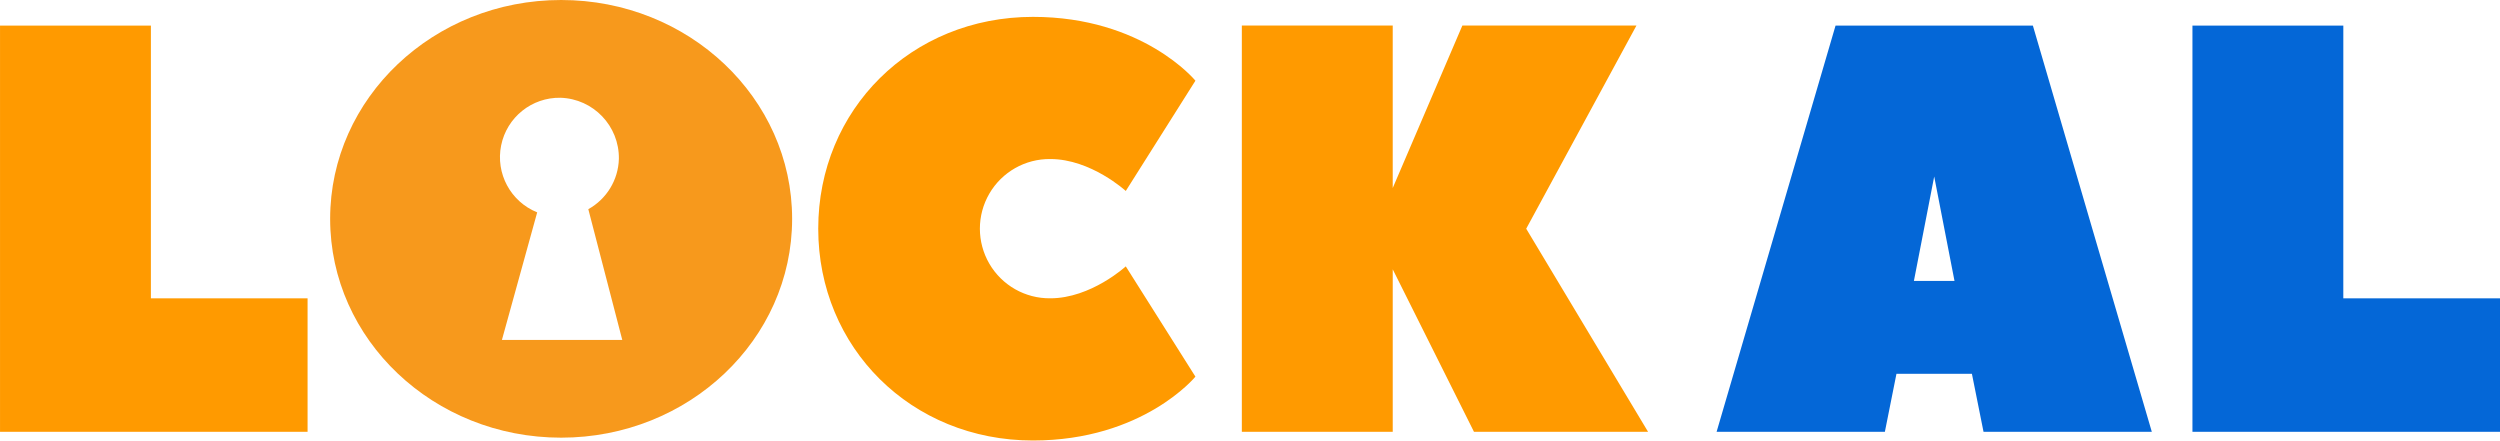
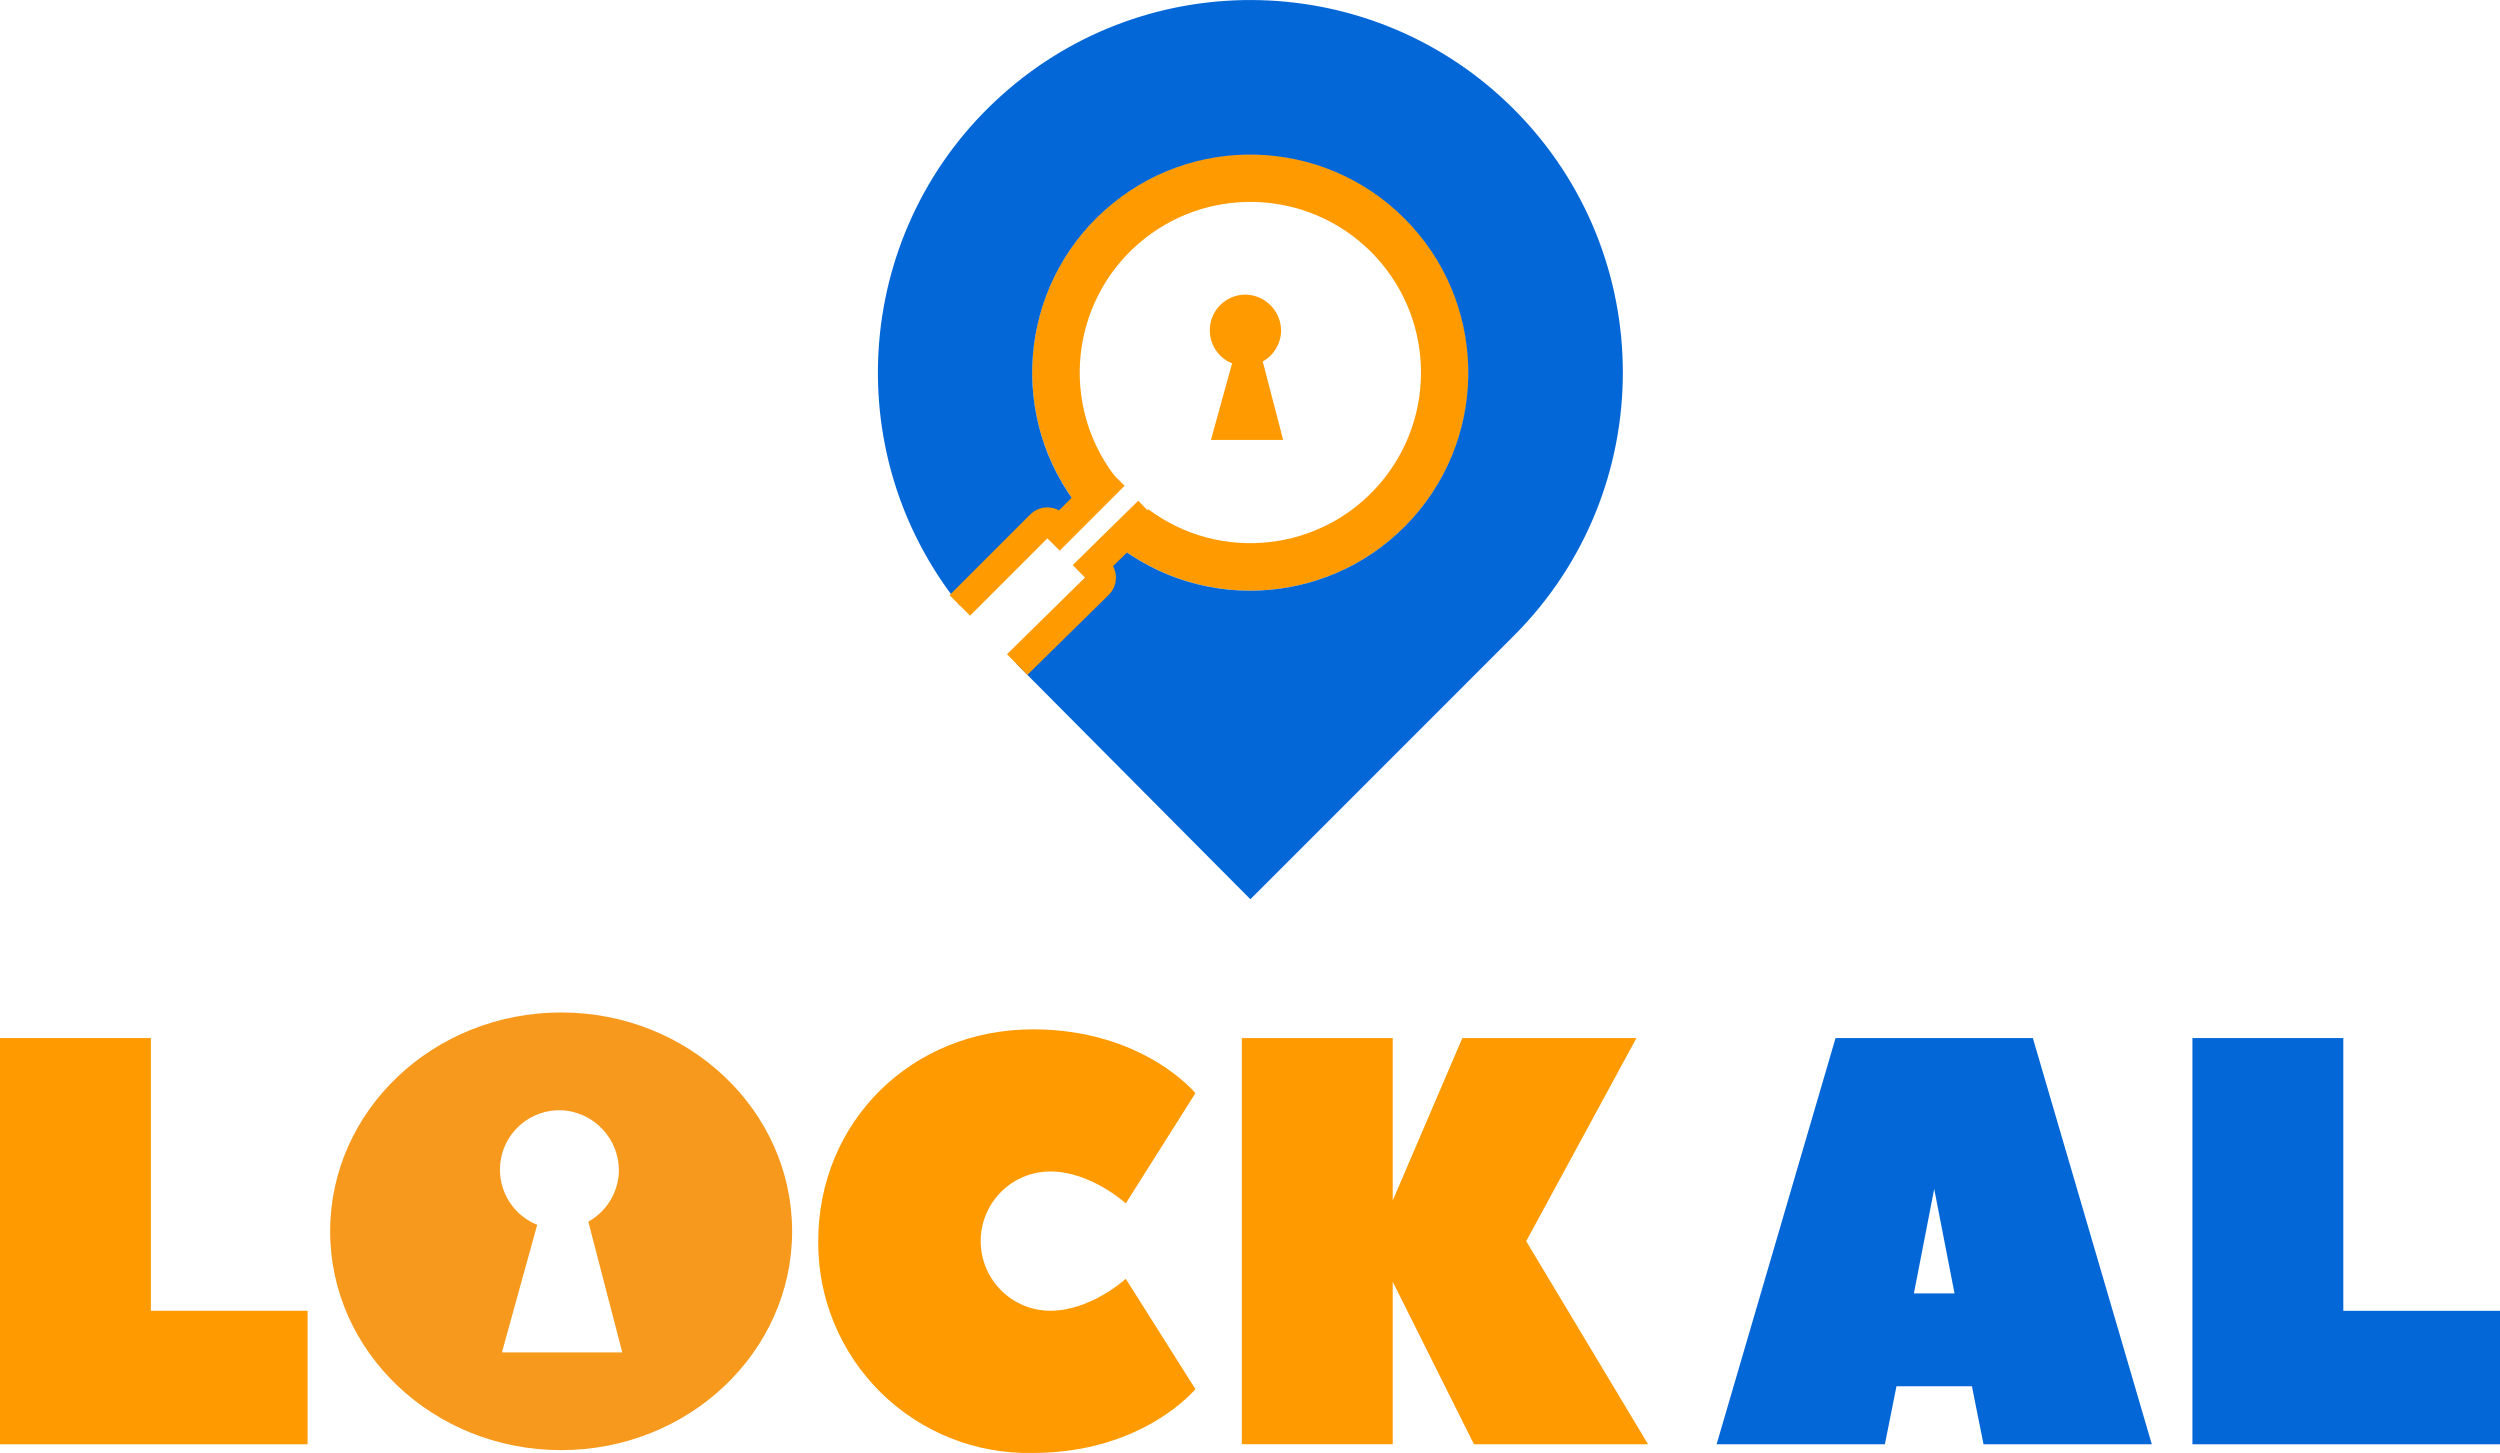
- <svg xmlns="http://www.w3.org/2000/svg" width="260.928" height="45.976" viewBox="0 0 260.928 45.976">
+ <svg xmlns="http://www.w3.org/2000/svg" width="241.459" height="140.334" viewBox="0 0 241.459 140.334">
  <defs>
-     <style>.a{isolation:isolate;}.b{fill:#ff9a00;}.c{fill:#0467d7;}.d{fill:#f7991c;}</style>
+     <style>.a{fill:#ff9a00;}.b{fill:#0467d7;}.c{fill:none;stroke:#ff9a00;stroke-miterlimit:10;stroke-width:2.802px;}.d{fill:#f7991c;}</style>
  </defs>
-   <g class="a" transform="translate(-1315.57 -290.78)">
-     <path class="b" d="M545.318,644.057h16.354v13.932h-32.1v-42.4h15.748Z" transform="translate(786 -322.139)" />
-     <path class="b" d="M833.649,612.59c11.509,0,16.958,6.661,16.958,6.661l-7.268,11.509s-3.635-3.332-7.874-3.332a7.268,7.268,0,1,0,0,14.535c4.242,0,7.874-3.332,7.874-3.332l7.268,11.509s-5.451,6.664-16.958,6.664c-12.719,0-22.409-9.69-22.409-22.109S820.93,612.59,833.649,612.59Z" transform="translate(589.73 -320.049)" />
-     <path class="b" d="M986.74,636.789l12.719,21.2h-18.17l-8.48-16.961v16.958H957.06v-42.4h15.748v16.958l7.268-16.958h18.17Z" transform="translate(488.122 -322.139)" />
-     <g transform="translate(1494.733 293.451)">
-       <path class="c" d="M1165.914,657.989H1148.35l-1.213-6.058h-7.874l-1.21,6.058H1120.49l12.416-42.4H1153.5C1153.559,615.833,1165.914,657.989,1165.914,657.989Zm-20.593-15.748-2.119-10.9-2.119,10.9Z" transform="translate(-1120.49 -615.59)" />
-       <path class="c" d="M1300.038,644.057h16.354v13.932h-32.1v-42.4h15.748Z" transform="translate(-1234.627 -615.59)" />
+   <g transform="translate(-529.57 -258.248)">
+     <g transform="translate(614.36 258.247)">
+       <path class="a" d="M927.029,332.409a21.079,21.079,0,1,0-37.49,13.229l3.269-3.271a16.481,16.481,0,1,1,3.291,3.266l-3.339,3.221a21.081,21.081,0,0,0,34.269-16.444Z" transform="translate(-869.973 -296.437)" />
+       <g transform="translate(32.051 28.456)">
+         <path class="a" d="M952.9,363.218a3.439,3.439,0,0,1-1.77,2.909l1.97,7.575h-6.975l2.045-7.393a3.446,3.446,0,0,1,1.349-6.641A3.5,3.5,0,0,1,952.9,363.218Z" transform="translate(-946.01 -359.668)" />
+       </g>
+       <path class="b" d="M893.188,268.784a35.976,35.976,0,0,0-53.508,47.941.041.041,0,0,1,.008.011l7.786-7.805a.94.94,0,0,1,1.33,0l.528.525,2.006-2.006a21.06,21.06,0,1,1,3.221,3.215l-2.048,1.975.527.525a.94.94,0,0,1,0,1.33l-7.923,7.831L867.752,345.1l25.437-25.439A35.973,35.973,0,0,0,893.188,268.784Z" transform="translate(-831.776 -258.247)" />
+       <g transform="translate(7.908 45.927)">
+         <path class="c" d="M859.96,434.49l7.794-7.794a.888.888,0,0,1,.659-.281.929.929,0,0,1,.671.281l.527.525,5.275-5.28" transform="translate(-859.96 -421.94)" />
+         <path class="c" d="M879.72,449.02l7.859-7.73a.891.891,0,0,0,.286-.657.942.942,0,0,0-.275-.673l-.522-.53,5.323-5.23" transform="translate(-874.176 -430.76)" />
+       </g>
    </g>
-     <path class="d" d="M667.327,606.78c-13.313,0-24.107,10.227-24.107,22.84s10.794,22.84,24.107,22.84,24.11-10.227,24.11-22.84S680.643,606.78,667.327,606.78Zm-6.179,35.477,3.681-13.313a6.206,6.206,0,0,1,2.426-11.961,6.291,6.291,0,0,1,6.1,6.388,6.2,6.2,0,0,1-3.19,5.242l3.544,13.644Z" transform="translate(706.808 -316)" />
+     <path class="a" d="M544.143,641.933h15.134v12.892H529.57V615.59h14.573Z" transform="translate(0 -257.083)" />
+     <path class="a" d="M831.977,612.59c10.65,0,15.692,6.164,15.692,6.164L840.944,629.4s-3.364-3.083-7.286-3.083a6.725,6.725,0,0,0,0,13.451c3.925,0,7.286-3.083,7.286-3.083l6.725,10.651s-5.045,6.167-15.692,6.167a20.282,20.282,0,0,1-20.737-20.459C811.237,621.557,820.207,612.59,831.977,612.59Z" transform="translate(-202.642 -254.924)" />
+     <path class="a" d="M984.525,635.208l11.77,19.617H979.48l-7.847-15.7v15.692H957.06V615.59h14.573v15.692l6.725-15.692h16.815Z" transform="translate(-307.549 -257.083)" />
+     <g transform="translate(695.365 358.507)">
+       <path class="b" d="M1162.525,654.825h-16.254l-1.122-5.606h-7.286l-1.119,5.606H1120.49l11.489-39.235h19.056C1151.092,615.814,1162.525,654.825,1162.525,654.825Zm-19.056-14.573-1.961-10.089-1.961,10.089Z" transform="translate(-1120.49 -615.59)" />
+       <path class="b" d="M1298.863,641.933H1314v12.892H1284.29V615.59h14.573v26.343Z" transform="translate(-1238.332 -615.59)" />
+     </g>
+     <path class="d" d="M665.528,606.78c-12.32,0-22.308,9.464-22.308,21.135s9.988,21.135,22.308,21.135,22.311-9.464,22.311-21.135S677.851,606.78,665.528,606.78Zm-5.718,32.83,3.406-12.32a5.743,5.743,0,0,1,2.245-11.069,5.822,5.822,0,0,1,5.645,5.912,5.74,5.74,0,0,1-2.952,4.851l3.28,12.626Z" transform="translate(-81.763 -250.744)" />
  </g>
</svg>
